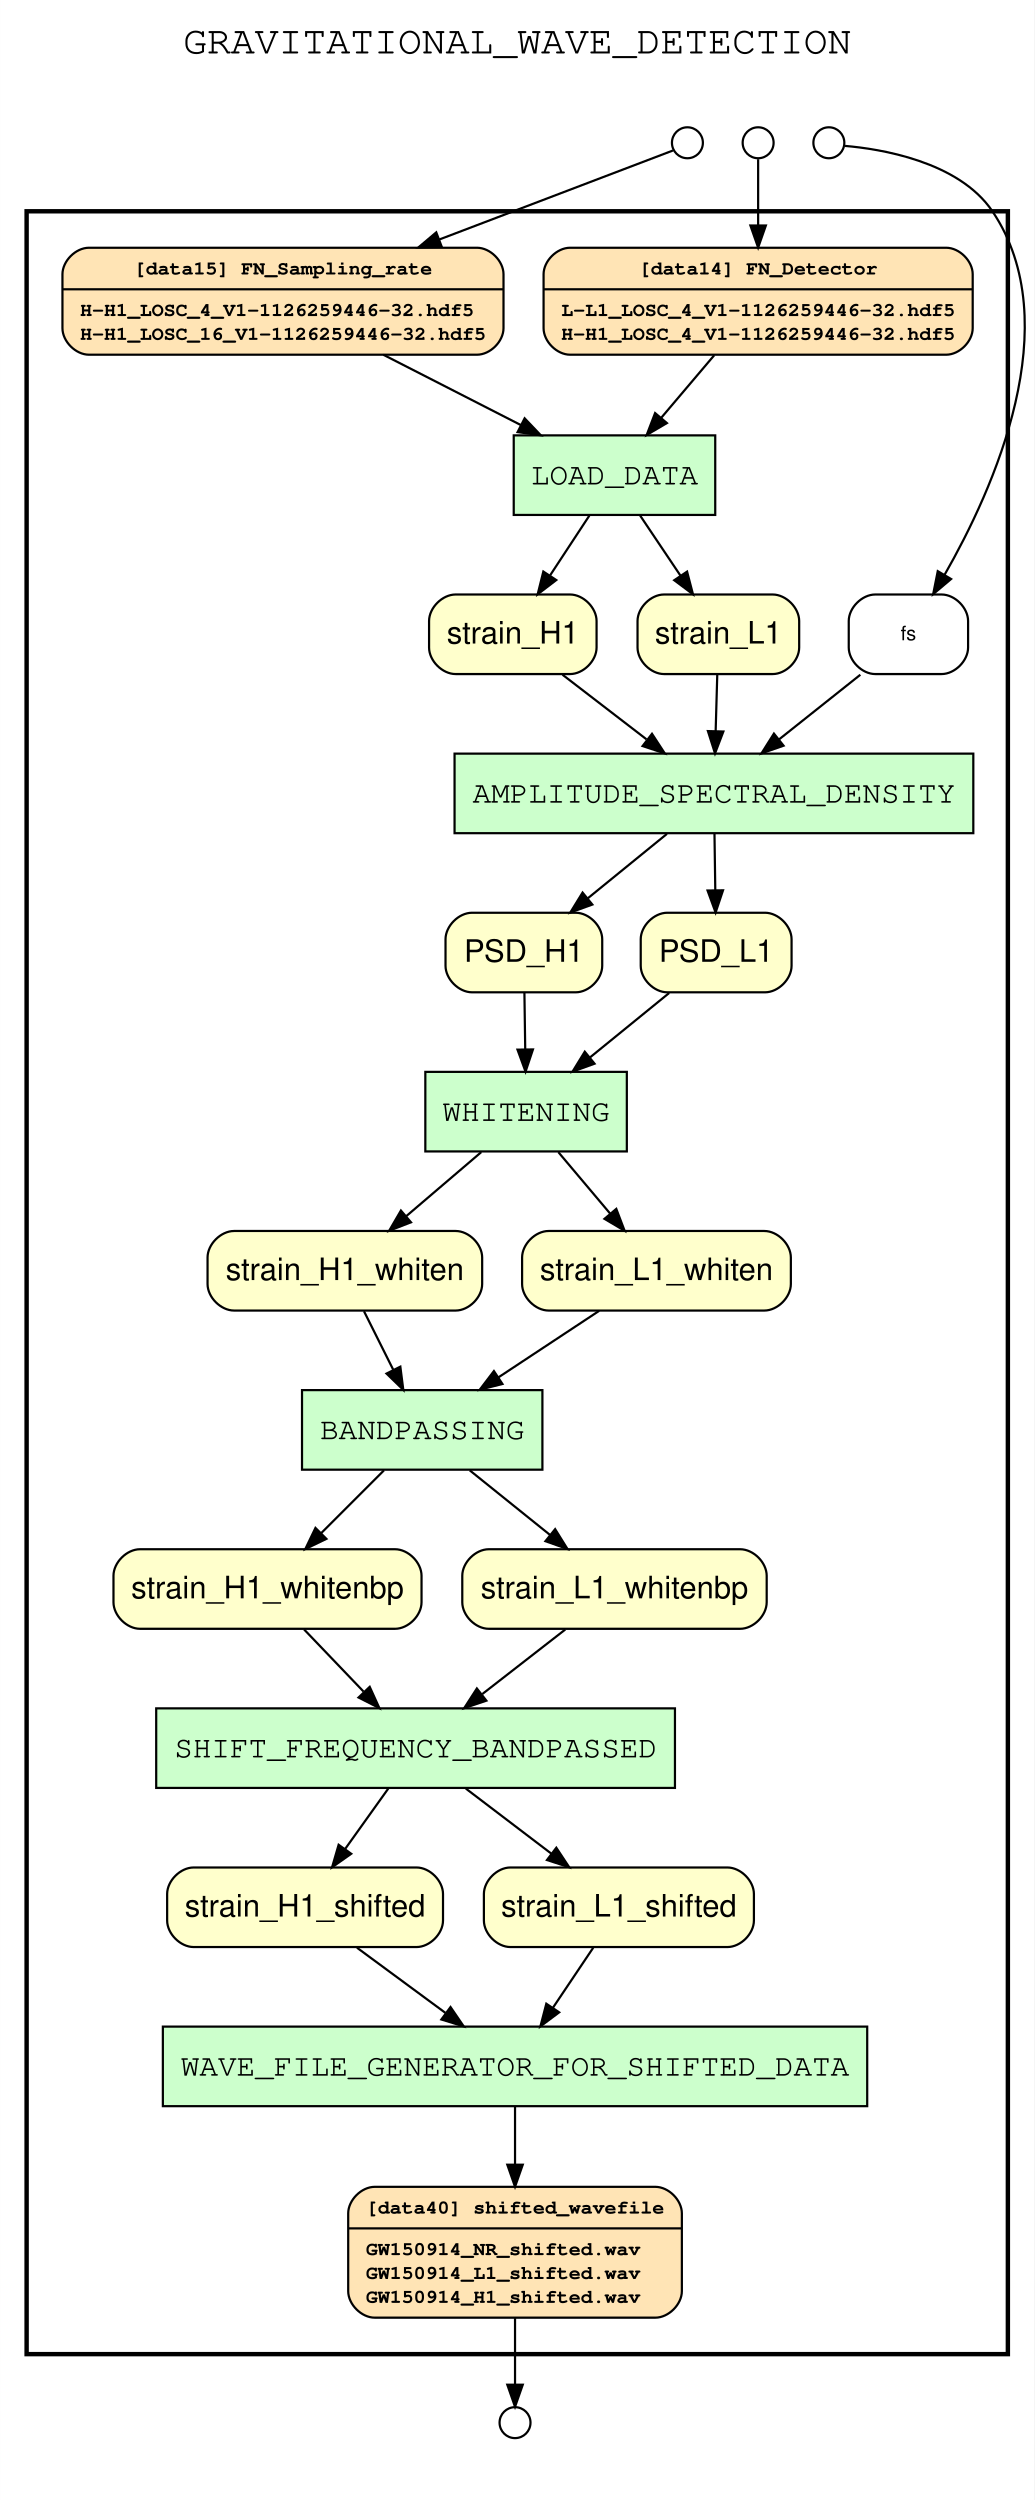
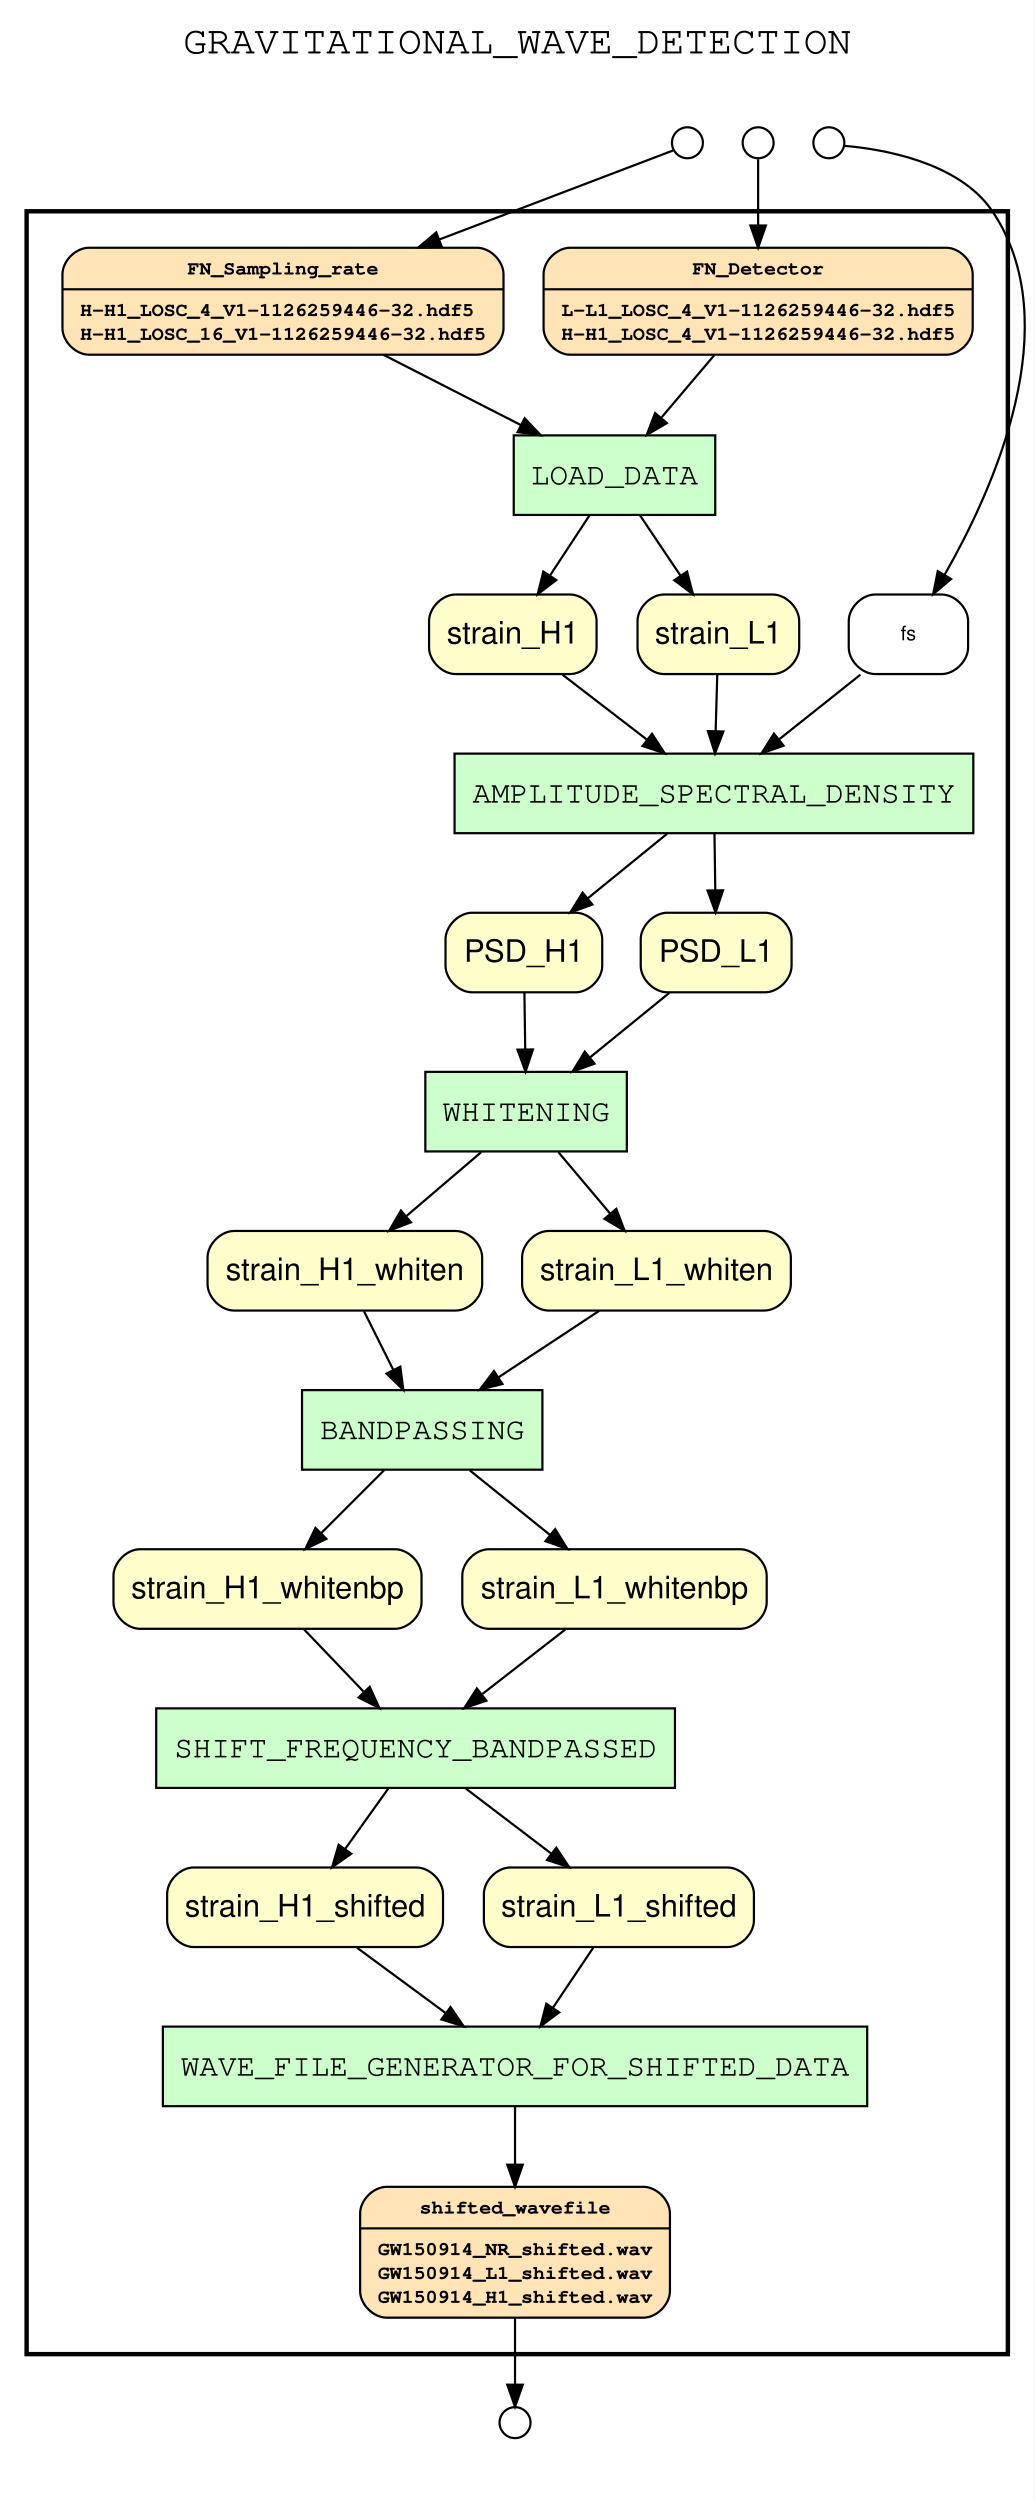
<svg xmlns="http://www.w3.org/2000/svg" width="468pt" height="1131pt" viewBox="0.00 0.00 468.00 1131.20">
  <g id="graph0" class="graph" transform="scale(1 1) rotate(0) translate(4 1127.2)">
    <polygon fill="white" stroke="none" points="-4,4 -4,-1127.2 464,-1127.2 464,4 -4,4" />
    <text text-anchor="middle" x="230" y="-1103" font-family="Courier,monospace" font-size="18.00">GRAVITATIONAL_WAVE_DETECTION</text>
    <g id="clust1" class="cluster">
      <polygon fill="none" stroke="black" stroke-width="2" points="8,-62 8,-1031.6 452,-1031.6 452,-62 8,-62" />
    </g>
    <g id="clust2" class="cluster">
      <polygon fill="none" stroke="white" stroke-width="2" points="16,-70 16,-1023.6 444,-1023.6 444,-70 16,-70" />
    </g>
    <g id="clust3" class="cluster">
      <polygon fill="none" stroke="white" stroke-width="2" points="284,-1039.6 284,-1085.6 394,-1085.6 394,-1039.6 284,-1039.6" />
    </g>
    <g id="clust4" class="cluster">
      <polygon fill="none" stroke="white" stroke-width="2" points="292,-1047.6 292,-1077.6 386,-1077.6 386,-1047.6 292,-1047.6" />
    </g>
    <g id="clust5" class="cluster">
      <polygon fill="none" stroke="white" stroke-width="2" points="206,-8 206,-54 252,-54 252,-8 206,-8" />
    </g>
    <g id="clust6" class="cluster">
      <polygon fill="none" stroke="white" stroke-width="2" points="214,-16 214,-46 244,-46 244,-16 214,-16" />
    </g>
    <g id="node1" class="node">
      <polygon fill="#ccffcc" stroke="black" points="301.364,-354.2 66.636,-354.2 66.636,-318.2 301.364,-318.2 301.364,-354.2" />
      <text text-anchor="middle" x="184" y="-332" font-family="Courier,monospace" font-size="14.00">SHIFT_FREQUENCY_BANDPASSED</text>
    </g>
    <g id="node15" class="node">
      <path fill="#ffffcc" stroke="black" d="M184.413,-282.2C184.413,-282.2 83.587,-282.2 83.587,-282.2 77.587,-282.2 71.587,-276.2 71.587,-270.2 71.587,-270.2 71.587,-258.2 71.587,-258.2 71.587,-252.2 77.587,-246.2 83.587,-246.2 83.587,-246.2 184.413,-246.2 184.413,-246.2 190.413,-246.2 196.413,-252.2 196.413,-258.2 196.413,-258.2 196.413,-270.2 196.413,-270.2 196.413,-276.2 190.413,-282.2 184.413,-282.2" />
      <text text-anchor="middle" x="134" y="-260" font-family="Helvetica,sans-Serif" font-size="14.00">strain_H1_shifted</text>
    </g>
    <g id="edge22" class="edge">
      <path fill="none" stroke="black" d="M171.64,-317.897C165.767,-309.674 158.631,-299.683 152.158,-290.621" />
      <polygon fill="black" stroke="black" points="154.878,-288.407 146.217,-282.304 149.182,-292.476 154.878,-288.407" />
    </g>
    <g id="node16" class="node">
      <path fill="#ffffcc" stroke="black" d="M325.09,-282.2C325.09,-282.2 226.91,-282.2 226.91,-282.2 220.91,-282.2 214.91,-276.2 214.91,-270.2 214.91,-270.2 214.91,-258.2 214.91,-258.2 214.91,-252.2 220.91,-246.2 226.91,-246.2 226.91,-246.2 325.09,-246.2 325.09,-246.2 331.09,-246.2 337.09,-252.2 337.09,-258.2 337.09,-258.2 337.09,-270.2 337.09,-270.2 337.09,-276.2 331.09,-282.2 325.09,-282.2" />
      <text text-anchor="middle" x="276" y="-260" font-family="Helvetica,sans-Serif" font-size="14.00">strain_L1_shifted</text>
    </g>
    <g id="edge23" class="edge">
      <path fill="none" stroke="black" d="M206.742,-317.897C218.44,-308.996 232.861,-298.023 245.51,-288.399" />
      <polygon fill="black" stroke="black" points="247.681,-291.145 253.52,-282.304 243.442,-285.574 247.681,-291.145" />
    </g>
    <g id="node2" class="node">
      <polygon fill="#ccffcc" stroke="black" points="241.385,-498.2 132.615,-498.2 132.615,-462.2 241.385,-462.2 241.385,-498.2" />
      <text text-anchor="middle" x="187" y="-476" font-family="Courier,monospace" font-size="14.00">BANDPASSING</text>
    </g>
    <g id="node13" class="node">
      <path fill="#ffffcc" stroke="black" d="M174.695,-426.2C174.695,-426.2 59.306,-426.2 59.306,-426.2 53.306,-426.2 47.306,-420.2 47.306,-414.2 47.306,-414.2 47.306,-402.2 47.306,-402.2 47.306,-396.2 53.306,-390.2 59.306,-390.2 59.306,-390.2 174.695,-390.2 174.695,-390.2 180.695,-390.2 186.695,-396.2 186.695,-402.2 186.695,-402.2 186.695,-414.2 186.695,-414.2 186.695,-420.2 180.695,-426.2 174.695,-426.2" />
      <text text-anchor="middle" x="117" y="-404" font-family="Helvetica,sans-Serif" font-size="14.00">strain_H1_whitenbp</text>
    </g>
    <g id="edge20" class="edge">
      <path fill="none" stroke="black" d="M169.697,-461.897C161.135,-453.335 150.656,-442.856 141.304,-433.504" />
      <polygon fill="black" stroke="black" points="143.65,-430.901 134.104,-426.304 138.701,-435.85 143.65,-430.901" />
    </g>
    <g id="node14" class="node">
      <path fill="#ffffcc" stroke="black" d="M330.871,-426.2C330.871,-426.2 217.129,-426.2 217.129,-426.2 211.129,-426.2 205.129,-420.2 205.129,-414.2 205.129,-414.2 205.129,-402.2 205.129,-402.2 205.129,-396.2 211.129,-390.2 217.129,-390.2 217.129,-390.2 330.871,-390.2 330.871,-390.2 336.871,-390.2 342.871,-396.2 342.871,-402.2 342.871,-402.2 342.871,-414.2 342.871,-414.2 342.871,-420.2 336.871,-426.2 330.871,-426.2" />
      <text text-anchor="middle" x="274" y="-404" font-family="Helvetica,sans-Serif" font-size="14.00">strain_L1_whitenbp</text>
    </g>
    <g id="edge21" class="edge">
      <path fill="none" stroke="black" d="M208.506,-461.897C219.463,-453.081 232.946,-442.232 244.825,-432.674" />
      <polygon fill="black" stroke="black" points="247.145,-435.3 252.742,-426.304 242.756,-429.846 247.145,-435.3" />
    </g>
    <g id="node3" class="node">
      <polygon fill="#ccffcc" stroke="black" points="279.588,-642.2 188.412,-642.2 188.412,-606.2 279.588,-606.2 279.588,-642.2" />
      <text text-anchor="middle" x="234" y="-620" font-family="Courier,monospace" font-size="14.00">WHITENING</text>
    </g>
    <g id="node11" class="node">
      <path fill="#ffffcc" stroke="black" d="M202.129,-570.2C202.129,-570.2 101.871,-570.2 101.871,-570.2 95.871,-570.2 89.871,-564.2 89.871,-558.2 89.871,-558.2 89.871,-546.2 89.871,-546.2 89.871,-540.2 95.871,-534.2 101.871,-534.2 101.871,-534.2 202.129,-534.2 202.129,-534.2 208.129,-534.2 214.129,-540.2 214.129,-546.2 214.129,-546.2 214.129,-558.2 214.129,-558.2 214.129,-564.2 208.129,-570.2 202.129,-570.2" />
      <text text-anchor="middle" x="152" y="-548" font-family="Helvetica,sans-Serif" font-size="14.00">strain_H1_whiten</text>
    </g>
    <g id="edge18" class="edge">
      <path fill="none" stroke="black" d="M213.73,-605.897C203.502,-597.165 190.939,-586.44 179.822,-576.95" />
      <polygon fill="black" stroke="black" points="181.915,-574.135 172.037,-570.304 177.37,-579.459 181.915,-574.135" />
    </g>
    <g id="node12" class="node">
      <path fill="#ffffcc" stroke="black" d="M341.805,-570.2C341.805,-570.2 244.195,-570.2 244.195,-570.2 238.195,-570.2 232.195,-564.2 232.195,-558.2 232.195,-558.2 232.195,-546.2 232.195,-546.2 232.195,-540.2 238.195,-534.2 244.195,-534.2 244.195,-534.2 341.805,-534.2 341.805,-534.2 347.805,-534.2 353.805,-540.2 353.805,-546.2 353.805,-546.2 353.805,-558.2 353.805,-558.2 353.805,-564.2 347.805,-570.2 341.805,-570.2" />
      <text text-anchor="middle" x="293" y="-548" font-family="Helvetica,sans-Serif" font-size="14.00">strain_L1_whiten</text>
    </g>
    <g id="edge19" class="edge">
      <path fill="none" stroke="black" d="M248.584,-605.897C255.658,-597.505 264.283,-587.27 272.045,-578.061" />
      <polygon fill="black" stroke="black" points="274.815,-580.206 278.583,-570.304 269.463,-575.695 274.815,-580.206" />
    </g>
    <g id="node4" class="node">
      <polygon fill="#ccffcc" stroke="black" points="436.364,-786.2 201.636,-786.2 201.636,-750.2 436.364,-750.2 436.364,-786.2" />
      <text text-anchor="middle" x="319" y="-764" font-family="Courier,monospace" font-size="14.00">AMPLITUDE_SPECTRAL_DENSITY</text>
    </g>
    <g id="node9" class="node">
      <path fill="#ffffcc" stroke="black" d="M256.453,-714.2C256.453,-714.2 209.547,-714.2 209.547,-714.2 203.547,-714.2 197.547,-708.2 197.547,-702.2 197.547,-702.2 197.547,-690.2 197.547,-690.2 197.547,-684.2 203.547,-678.2 209.547,-678.2 209.547,-678.2 256.453,-678.2 256.453,-678.2 262.453,-678.2 268.453,-684.2 268.453,-690.2 268.453,-690.2 268.453,-702.2 268.453,-702.2 268.453,-708.2 262.453,-714.2 256.453,-714.2" />
      <text text-anchor="middle" x="233" y="-692" font-family="Helvetica,sans-Serif" font-size="14.00">PSD_H1</text>
    </g>
    <g id="edge16" class="edge">
      <path fill="none" stroke="black" d="M297.742,-749.897C286.911,-741.081 273.582,-730.232 261.84,-720.674" />
      <polygon fill="black" stroke="black" points="263.979,-717.903 254.014,-714.304 259.56,-723.332 263.979,-717.903" />
    </g>
    <g id="node10" class="node">
      <path fill="#ffffcc" stroke="black" d="M342.128,-714.2C342.128,-714.2 297.872,-714.2 297.872,-714.2 291.872,-714.2 285.872,-708.2 285.872,-702.2 285.872,-702.2 285.872,-690.2 285.872,-690.2 285.872,-684.2 291.872,-678.2 297.872,-678.2 297.872,-678.2 342.128,-678.2 342.128,-678.2 348.128,-678.2 354.128,-684.2 354.128,-690.2 354.128,-690.2 354.128,-702.2 354.128,-702.2 354.128,-708.2 348.128,-714.2 342.128,-714.2" />
      <text text-anchor="middle" x="320" y="-692" font-family="Helvetica,sans-Serif" font-size="14.00">PSD_L1</text>
    </g>
    <g id="edge17" class="edge">
      <path fill="none" stroke="black" d="M319.247,-749.897C319.357,-742.183 319.49,-732.912 319.613,-724.312" />
      <polygon fill="black" stroke="black" points="323.112,-724.353 319.756,-714.304 316.113,-724.253 323.112,-724.353" />
    </g>
    <g id="node5" class="node">
      <polygon fill="#ccffcc" stroke="black" points="319.588,-930.2 228.412,-930.2 228.412,-894.2 319.588,-894.2 319.588,-930.2" />
      <text text-anchor="middle" x="274" y="-908" font-family="Courier,monospace" font-size="14.00">LOAD_DATA</text>
    </g>
    <g id="node7" class="node">
      <path fill="#ffffcc" stroke="black" d="M253.895,-858.2C253.895,-858.2 202.105,-858.2 202.105,-858.2 196.105,-858.2 190.105,-852.2 190.105,-846.2 190.105,-846.2 190.105,-834.2 190.105,-834.2 190.105,-828.2 196.105,-822.2 202.105,-822.2 202.105,-822.2 253.895,-822.2 253.895,-822.2 259.895,-822.2 265.895,-828.2 265.895,-834.2 265.895,-834.2 265.895,-846.2 265.895,-846.2 265.895,-852.2 259.895,-858.2 253.895,-858.2" />
      <text text-anchor="middle" x="228" y="-836" font-family="Helvetica,sans-Serif" font-size="14.00">strain_H1</text>
    </g>
    <g id="edge14" class="edge">
      <path fill="none" stroke="black" d="M262.629,-893.897C257.282,-885.759 250.796,-875.889 244.889,-866.901" />
      <polygon fill="black" stroke="black" points="247.657,-864.739 239.24,-858.304 241.807,-868.584 247.657,-864.739" />
    </g>
    <g id="node8" class="node">
      <path fill="#ffffcc" stroke="black" d="M345.572,-858.2C345.572,-858.2 296.428,-858.2 296.428,-858.2 290.428,-858.2 284.428,-852.2 284.428,-846.2 284.428,-846.2 284.428,-834.2 284.428,-834.2 284.428,-828.2 290.428,-822.2 296.428,-822.2 296.428,-822.2 345.572,-822.2 345.572,-822.2 351.572,-822.2 357.572,-828.2 357.572,-834.2 357.572,-834.2 357.572,-846.2 357.572,-846.2 357.572,-852.2 351.572,-858.2 345.572,-858.2" />
      <text text-anchor="middle" x="321" y="-836" font-family="Helvetica,sans-Serif" font-size="14.00">strain_L1</text>
    </g>
    <g id="edge15" class="edge">
      <path fill="none" stroke="black" d="M285.618,-893.897C291.139,-885.674 297.847,-875.683 303.932,-866.621" />
      <polygon fill="black" stroke="black" points="306.847,-868.558 309.516,-858.304 301.035,-864.656 306.847,-868.558" />
    </g>
    <g id="node6" class="node">
      <polygon fill="#ccffcc" stroke="black" points="388.35,-210.2 69.65,-210.2 69.65,-174.2 388.35,-174.2 388.35,-210.2" />
      <text text-anchor="middle" x="229" y="-188" font-family="Courier,monospace" font-size="14.00">WAVE_FILE_GENERATOR_FOR_SHIFTED_DATA</text>
    </g>
    <g id="node19" class="node">
-       <path fill="#ffe4b5" stroke="black" d="M165.511,-78.5C165.511,-78.5 292.489,-78.5 292.489,-78.5 298.489,-78.5 304.489,-84.5 304.489,-90.5 304.489,-90.5 304.489,-125.7 304.489,-125.7 304.489,-131.7 298.489,-137.7 292.489,-137.7 292.489,-137.7 165.511,-137.7 165.511,-137.7 159.511,-137.7 153.511,-131.7 153.511,-125.7 153.511,-125.7 153.511,-90.5 153.511,-90.5 153.511,-84.5 159.511,-78.5 165.511,-78.5" />
-       <text text-anchor="middle" x="229" y="-125.6" font-family="Courier,monospace" font-weight="bold" font-size="9.00">[data40] shifted_wavefile</text>
-       <polyline fill="none" stroke="black" points="153.511,-118.9 304.489,-118.9 " />
-       <text text-anchor="start" x="161.511" y="-106.8" font-family="Courier,monospace" font-weight="bold" font-size="9.00">GW150914_NR_shifted.wav</text>
-       <text text-anchor="start" x="161.511" y="-96" font-family="Courier,monospace" font-weight="bold" font-size="9.00">GW150914_L1_shifted.wav</text>
-       <text text-anchor="start" x="161.511" y="-85.2" font-family="Courier,monospace" font-weight="bold" font-size="9.00">GW150914_H1_shifted.wav</text>
+       <path fill="#ffe4b5" stroke="black" d="M170.91,-78.5C170.91,-78.5 287.09,-78.5 287.09,-78.5 293.09,-78.5 299.09,-84.5 299.09,-90.5 299.09,-90.5 299.09,-125.7 299.09,-125.7 299.09,-131.7 293.09,-137.7 287.09,-137.7 287.09,-137.7 170.91,-137.7 170.91,-137.7 164.91,-137.7 158.91,-131.7 158.91,-125.7 158.91,-125.7 158.91,-90.5 158.91,-90.5 158.91,-84.5 164.91,-78.5 170.91,-78.5" />
+       <text text-anchor="middle" x="229" y="-125.6" font-family="Courier,monospace" font-weight="bold" font-size="9.00">shifted_wavefile</text>
+       <polyline fill="none" stroke="black" points="158.91,-118.9 299.09,-118.9 " />
+       <text text-anchor="start" x="166.91" y="-106.8" font-family="Courier,monospace" font-weight="bold" font-size="9.00">GW150914_NR_shifted.wav</text>
+       <text text-anchor="start" x="166.91" y="-96" font-family="Courier,monospace" font-weight="bold" font-size="9.00">GW150914_L1_shifted.wav</text>
+       <text text-anchor="start" x="166.91" y="-85.2" font-family="Courier,monospace" font-weight="bold" font-size="9.00">GW150914_H1_shifted.wav</text>
    </g>
    <g id="edge24" class="edge">
      <path fill="none" stroke="black" d="M229,-174.189C229,-166.545 229,-157.184 229,-147.969" />
      <polygon fill="black" stroke="black" points="232.5,-147.728 229,-137.728 225.5,-147.728 232.5,-147.728" />
    </g>
-     <g id="edge3" class="edge">
+     <g id="edge9" class="edge">
      <path fill="none" stroke="black" d="M250.494,-821.897C261.955,-813.081 276.058,-802.232 288.484,-792.674" />
      <polygon fill="black" stroke="black" points="290.972,-795.176 296.764,-786.304 286.704,-789.627 290.972,-795.176" />
    </g>
-     <g id="edge5" class="edge">
+     <g id="edge11" class="edge">
      <path fill="none" stroke="black" d="M320.506,-821.897C320.285,-814.183 320.02,-804.912 319.775,-796.312" />
      <polygon fill="black" stroke="black" points="323.273,-796.2 319.489,-786.304 316.276,-796.4 323.273,-796.2" />
    </g>
-     <g id="edge13" class="edge">
+     <g id="edge6" class="edge">
      <path fill="none" stroke="black" d="M233.247,-677.897C233.357,-670.183 233.49,-660.912 233.613,-652.312" />
      <polygon fill="black" stroke="black" points="237.112,-652.353 233.756,-642.304 230.113,-652.253 237.112,-652.353" />
    </g>
-     <g id="edge1" class="edge">
+     <g id="edge7" class="edge">
      <path fill="none" stroke="black" d="M298.742,-677.897C287.911,-669.081 274.582,-658.232 262.84,-648.674" />
      <polygon fill="black" stroke="black" points="264.979,-645.903 255.014,-642.304 260.56,-651.332 264.979,-645.903" />
    </g>
-     <g id="edge4" class="edge">
+     <g id="edge10" class="edge">
      <path fill="none" stroke="black" d="M160.652,-533.897C164.636,-525.928 169.45,-516.3 173.868,-507.464" />
      <polygon fill="black" stroke="black" points="177.106,-508.814 178.448,-498.304 170.845,-505.683 177.106,-508.814" />
    </g>
-     <g id="edge6" class="edge">
+     <g id="edge12" class="edge">
      <path fill="none" stroke="black" d="M267.069,-534.076C253.338,-525.008 236.294,-513.752 221.464,-503.959" />
      <polygon fill="black" stroke="black" points="223.304,-500.98 213.03,-498.39 219.446,-506.821 223.304,-500.98" />
    </g>
-     <g id="edge8" class="edge">
+     <g id="edge1" class="edge">
      <path fill="none" stroke="black" d="M133.562,-389.897C141.675,-381.42 151.588,-371.064 160.471,-361.783" />
      <polygon fill="black" stroke="black" points="163.243,-363.949 167.629,-354.304 158.186,-359.108 163.243,-363.949" />
    </g>
-     <g id="edge11" class="edge">
+     <g id="edge4" class="edge">
      <path fill="none" stroke="black" d="M251.753,-389.897C240.418,-381.081 226.47,-370.232 214.181,-360.674" />
      <polygon fill="black" stroke="black" points="216.034,-357.681 205.991,-354.304 211.736,-363.207 216.034,-357.681" />
    </g>
-     <g id="edge7" class="edge">
+     <g id="edge13" class="edge">
      <path fill="none" stroke="black" d="M157.483,-245.897C169.563,-236.996 184.454,-226.023 197.516,-216.399" />
      <polygon fill="black" stroke="black" points="199.813,-219.054 205.787,-210.304 195.66,-213.419 199.813,-219.054" />
    </g>
-     <g id="edge9" class="edge">
+     <g id="edge2" class="edge">
      <path fill="none" stroke="black" d="M264.382,-245.897C258.861,-237.674 252.153,-227.683 246.068,-218.621" />
      <polygon fill="black" stroke="black" points="248.965,-216.656 240.484,-210.304 243.153,-220.558 248.965,-216.656" />
    </g>
    <g id="node17" class="node">
      <path fill="#ffe4b5" stroke="black" d="M253.915,-966.7C253.915,-966.7 424.085,-966.7 424.085,-966.7 430.085,-966.7 436.085,-972.7 436.085,-978.7 436.085,-978.7 436.085,-1003.1 436.085,-1003.1 436.085,-1009.1 430.085,-1015.1 424.085,-1015.1 424.085,-1015.1 253.915,-1015.1 253.915,-1015.1 247.915,-1015.1 241.915,-1009.1 241.915,-1003.1 241.915,-1003.1 241.915,-978.7 241.915,-978.7 241.915,-972.7 247.915,-966.7 253.915,-966.7" />
-       <text text-anchor="middle" x="339" y="-1003" font-family="Courier,monospace" font-weight="bold" font-size="9.00">[data14] FN_Detector</text>
+       <text text-anchor="middle" x="339" y="-1003" font-family="Courier,monospace" font-weight="bold" font-size="9.00">FN_Detector</text>
      <polyline fill="none" stroke="black" points="241.915,-996.3 436.085,-996.3 " />
      <text text-anchor="start" x="249.915" y="-984.2" font-family="Courier,monospace" font-weight="bold" font-size="9.00">L-L1_LOSC_4_V1-1126259446-32.hdf5</text>
      <text text-anchor="start" x="249.915" y="-973.4" font-family="Courier,monospace" font-weight="bold" font-size="9.00">H-H1_LOSC_4_V1-1126259446-32.hdf5</text>
    </g>
-     <g id="edge10" class="edge">
+     <g id="edge3" class="edge">
      <path fill="none" stroke="black" d="M319.145,-966.471C311.521,-957.475 302.799,-947.182 295.065,-938.057" />
      <polygon fill="black" stroke="black" points="297.713,-935.767 288.577,-930.401 292.372,-940.293 297.713,-935.767" />
    </g>
    <g id="node18" class="node">
      <path fill="#ffe4b5" stroke="black" d="M36.215,-966.7C36.215,-966.7 211.785,-966.7 211.785,-966.7 217.785,-966.7 223.785,-972.7 223.785,-978.7 223.785,-978.7 223.785,-1003.1 223.785,-1003.1 223.785,-1009.1 217.785,-1015.1 211.785,-1015.1 211.785,-1015.1 36.215,-1015.1 36.215,-1015.1 30.215,-1015.1 24.215,-1009.1 24.215,-1003.1 24.215,-1003.1 24.215,-978.7 24.215,-978.7 24.215,-972.7 30.215,-966.7 36.215,-966.7" />
-       <text text-anchor="middle" x="124" y="-1003" font-family="Courier,monospace" font-weight="bold" font-size="9.00">[data15] FN_Sampling_rate</text>
+       <text text-anchor="middle" x="124" y="-1003" font-family="Courier,monospace" font-weight="bold" font-size="9.00">FN_Sampling_rate</text>
      <polyline fill="none" stroke="black" points="24.215,-996.3 223.785,-996.3 " />
      <text text-anchor="start" x="32.215" y="-984.2" font-family="Courier,monospace" font-weight="bold" font-size="9.00">H-H1_LOSC_4_V1-1126259446-32.hdf5</text>
      <text text-anchor="start" x="32.215" y="-973.4" font-family="Courier,monospace" font-weight="bold" font-size="9.00">H-H1_LOSC_16_V1-1126259446-32.hdf5</text>
    </g>
-     <g id="edge12" class="edge">
+     <g id="edge5" class="edge">
      <path fill="none" stroke="black" d="M169.412,-966.679C189.213,-956.554 212.291,-944.754 231.723,-934.818" />
      <polygon fill="black" stroke="black" points="233.343,-937.92 240.653,-930.251 230.156,-931.688 233.343,-937.92" />
    </g>
    <g id="node24" class="node">
      <ellipse fill="none" stroke="black" cx="229" cy="-31" rx="7" ry="7" />
    </g>
    <g id="edge28" class="edge">
      <path fill="none" stroke="black" d="M229,-78.279C229,-68.155 229,-57.135 229,-48.389" />
      <polygon fill="black" stroke="black" points="232.5,-48.17 229,-38.17 225.5,-48.17 232.5,-48.17" />
    </g>
    <g id="node20" class="node">
      <path fill="#ffffff" stroke="black" d="M422,-858.2C422,-858.2 392,-858.2 392,-858.2 386,-858.2 380,-852.2 380,-846.2 380,-846.2 380,-834.2 380,-834.2 380,-828.2 386,-822.2 392,-822.2 392,-822.2 422,-822.2 422,-822.2 428,-822.2 434,-828.2 434,-834.2 434,-834.2 434,-846.2 434,-846.2 434,-852.2 428,-858.2 422,-858.2" />
      <text text-anchor="middle" x="407" y="-837.5" font-family="Helvetica,sans-Serif" font-size="9.00">fs</text>
    </g>
-     <g id="edge2" class="edge">
+     <g id="edge8" class="edge">
      <path fill="none" stroke="black" d="M385.247,-821.897C374.164,-813.081 360.526,-802.232 348.51,-792.674" />
      <polygon fill="black" stroke="black" points="350.507,-789.79 340.503,-786.304 346.15,-795.269 350.507,-789.79" />
    </g>
    <g id="node21" class="node">
      <ellipse fill="none" stroke="black" cx="371" cy="-1062.6" rx="7" ry="7" />
    </g>
    <g id="edge25" class="edge">
      <path fill="none" stroke="black" d="M378.313,-1061.18C393.784,-1059.86 429.665,-1054.36 445,-1031.6 479.259,-980.744 445.64,-906.02 423.313,-867.03" />
      <polygon fill="black" stroke="black" points="426.299,-865.204 418.201,-858.373 420.271,-868.763 426.299,-865.204" />
    </g>
    <g id="node22" class="node">
      <ellipse fill="none" stroke="black" cx="339" cy="-1062.6" rx="7" ry="7" />
    </g>
    <g id="edge26" class="edge">
      <path fill="none" stroke="black" d="M339,-1055.17C339,-1048.25 339,-1036.72 339,-1025.38" />
      <polygon fill="black" stroke="black" points="342.5,-1025.16 339,-1015.16 335.5,-1025.16 342.5,-1025.16" />
    </g>
    <g id="node23" class="node">
      <ellipse fill="none" stroke="black" cx="307" cy="-1062.6" rx="7" ry="7" />
    </g>
    <g id="edge27" class="edge">
      <path fill="none" stroke="black" d="M300.487,-1059.12C283.475,-1052.64 236.156,-1034.62 194.794,-1018.86" />
      <polygon fill="black" stroke="black" points="195.845,-1015.52 185.254,-1015.23 193.354,-1022.06 195.845,-1015.52" />
    </g>
  </g>
</svg>
